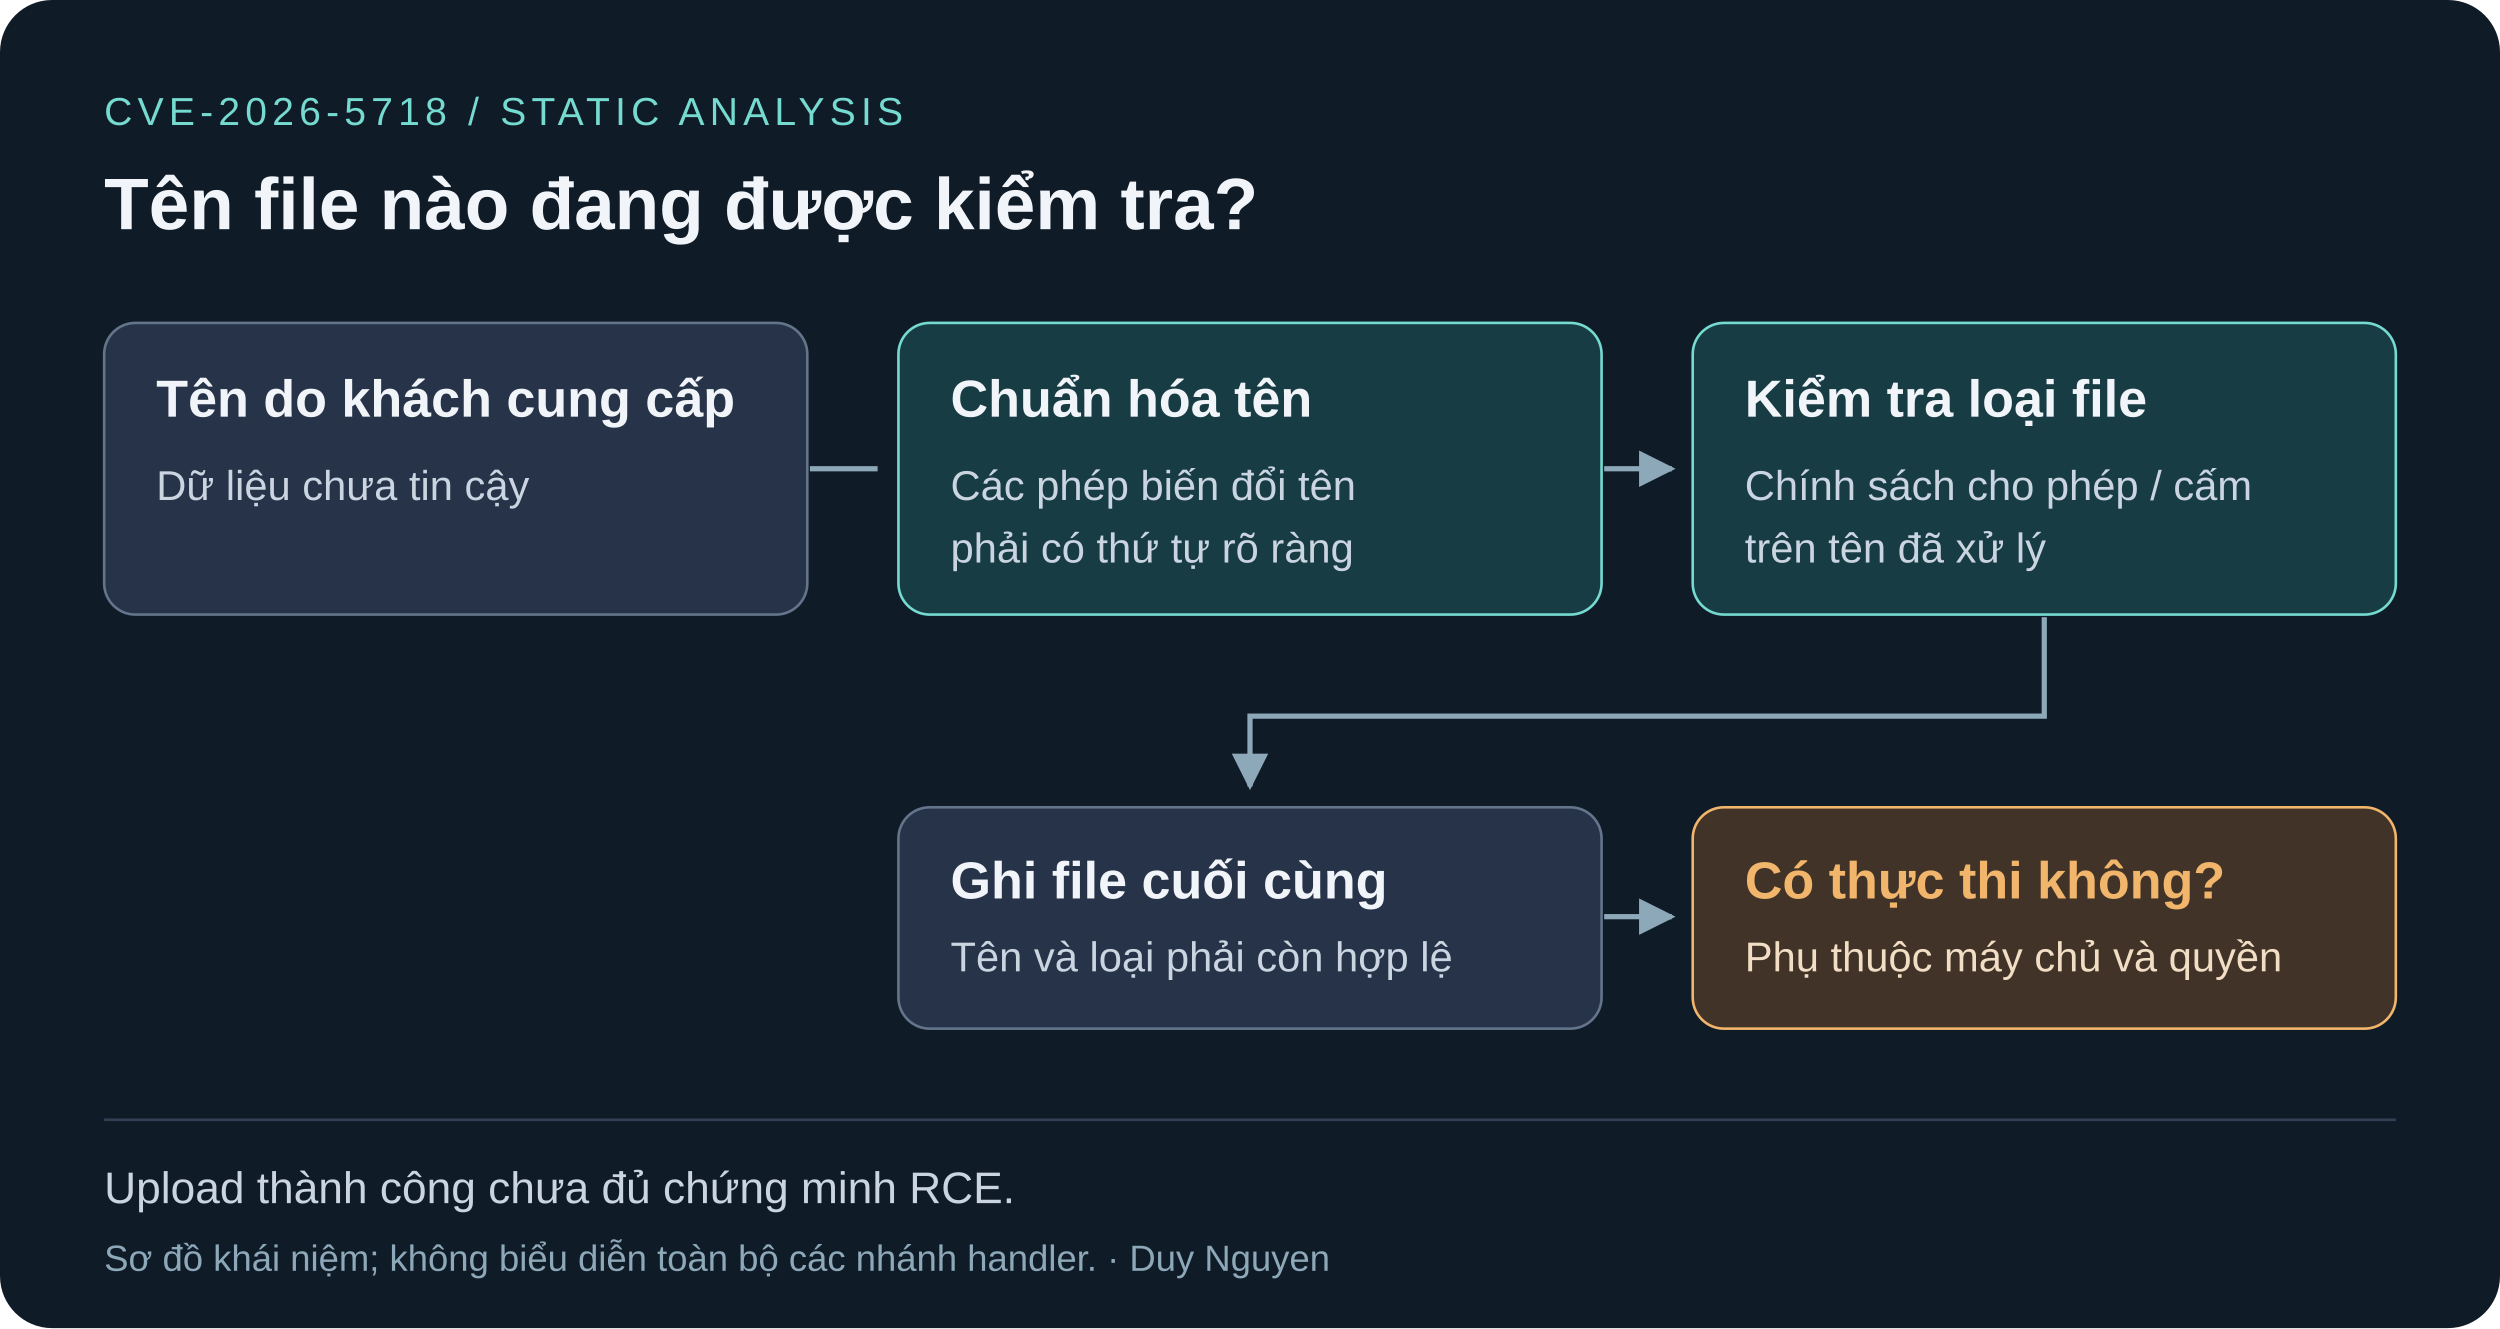
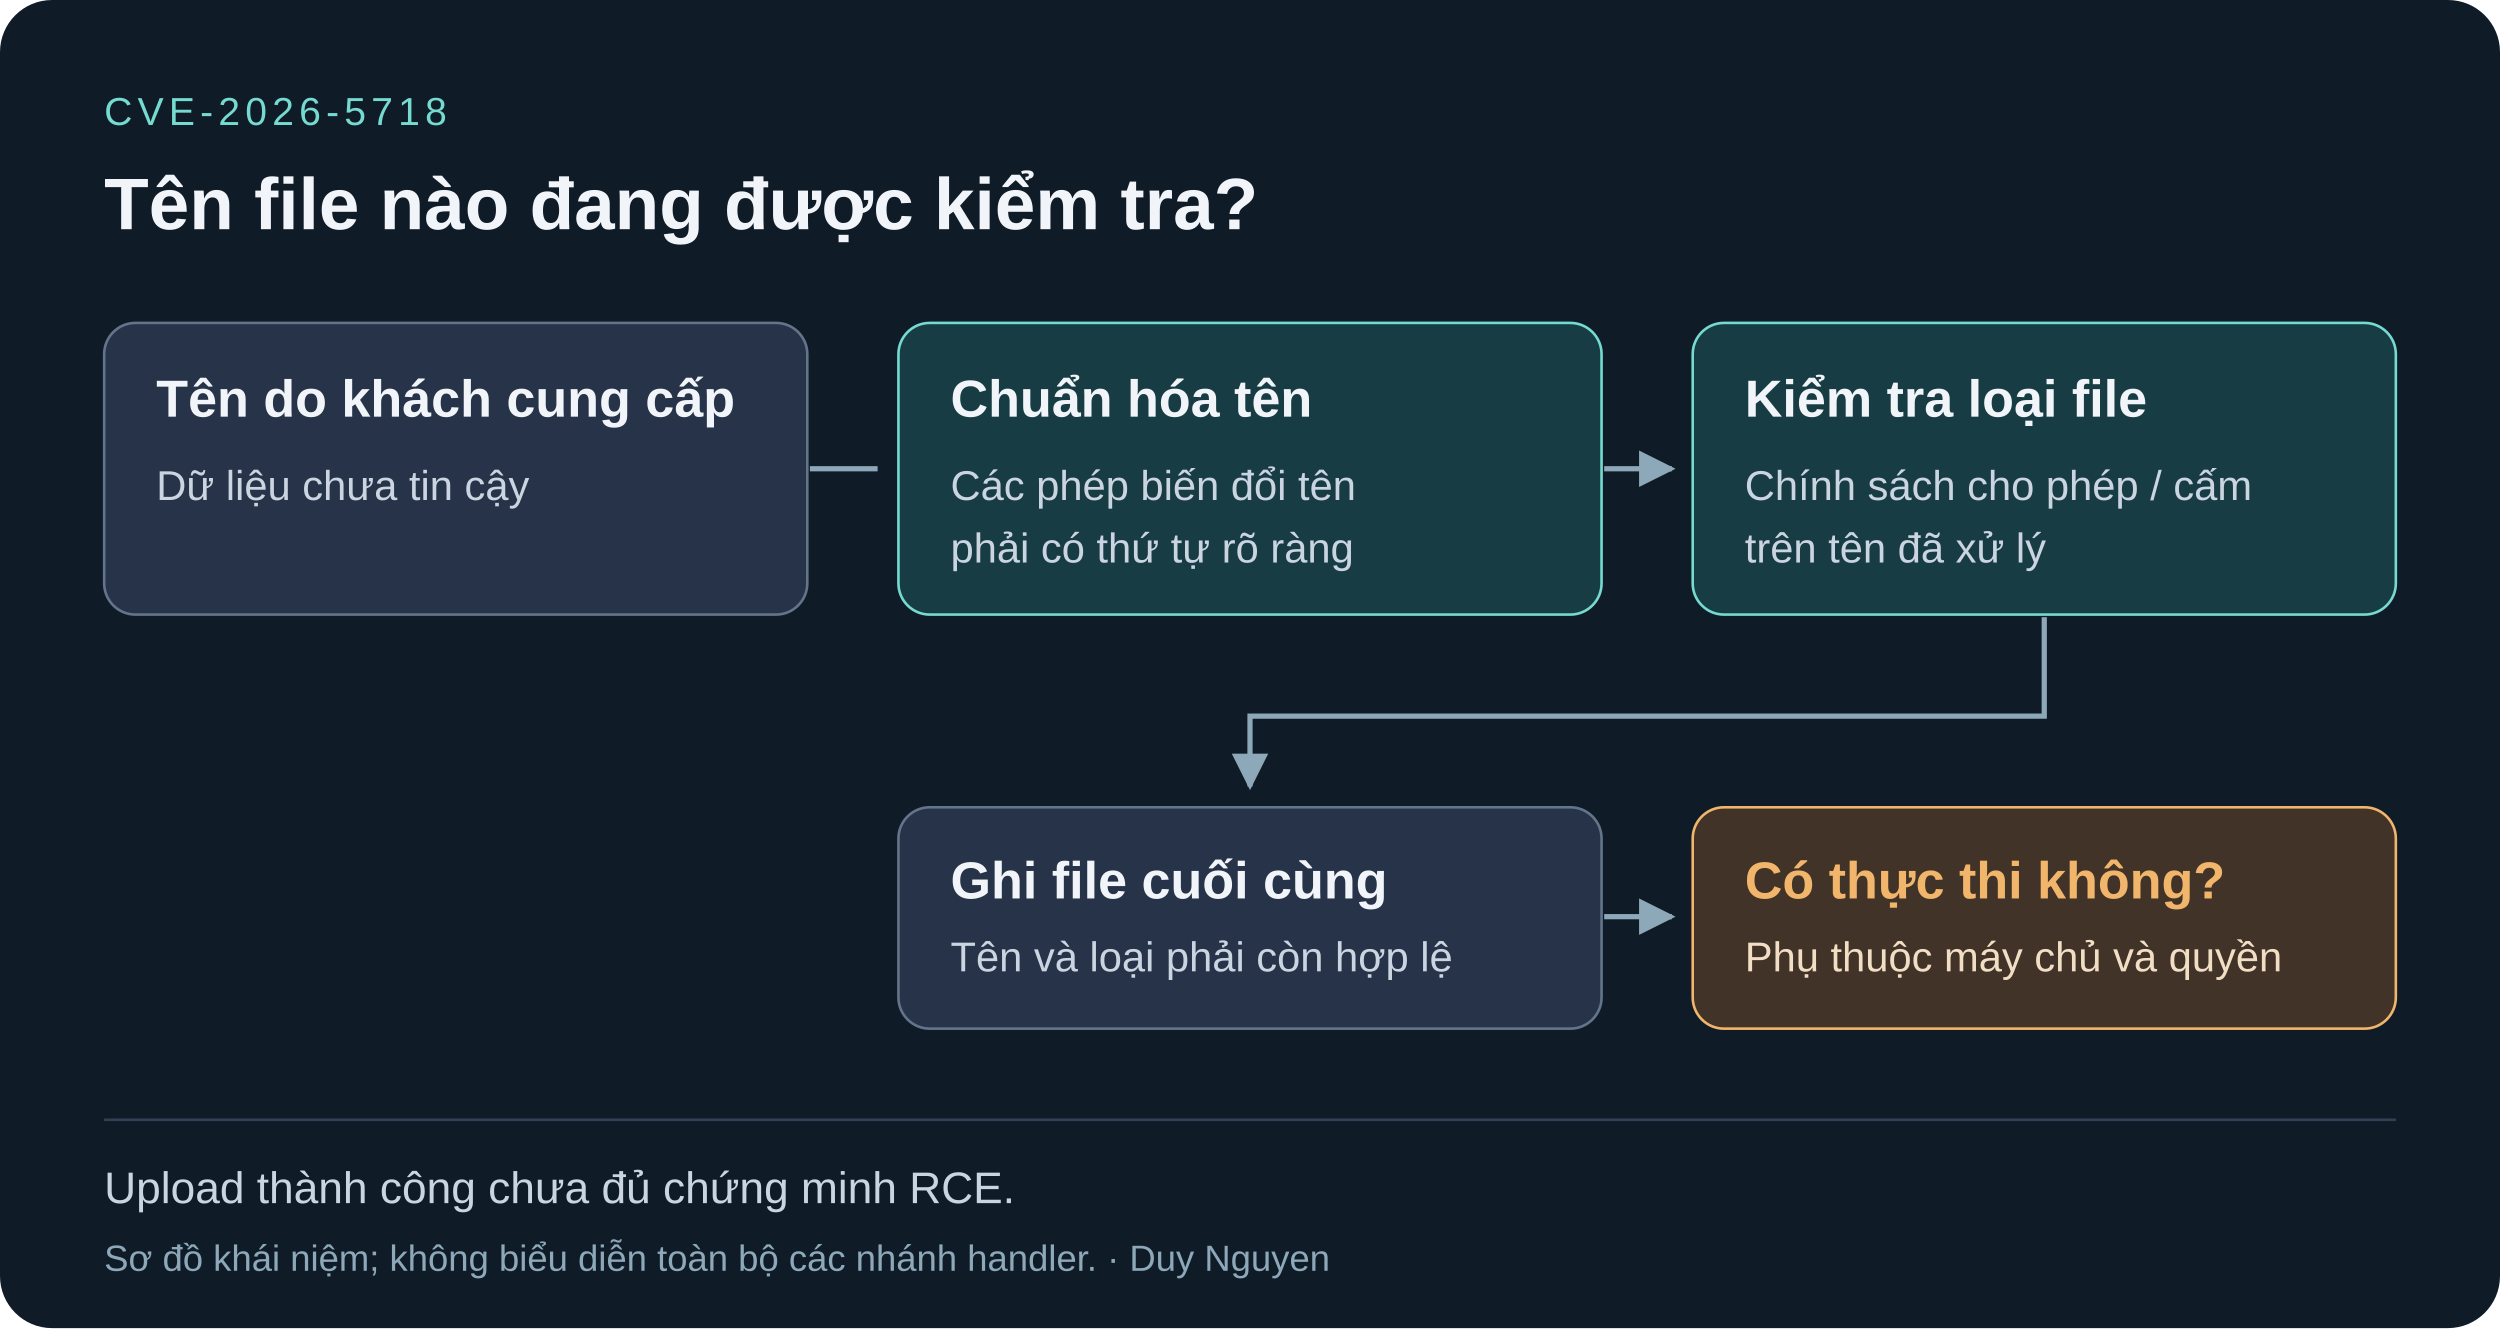
<svg xmlns="http://www.w3.org/2000/svg" width="960" height="510" viewBox="0 0 960 510" role="img" aria-labelledby="title desc">
  <defs>
    <marker id="arrow" viewBox="0 0 10 10" refX="9" refY="5" markerWidth="7" markerHeight="7" orient="auto-start-reverse">
      <path d="M0 0 L10 5 L0 10" fill="#8da8b8" />
    </marker>
  </defs>
  <rect width="960" height="510" rx="20" fill="#101b28" />
  <g font-family="Arial, sans-serif">
-     <text x="40" y="48" fill="#75dbd0" font-size="15" letter-spacing="2">CVE-2026-5718 / STATIC ANALYSIS</text>
+     <text x="40" y="48" fill="#75dbd0" font-size="15" letter-spacing="2">CVE-2026-5718</text>
    <text x="40" y="88" fill="#f1f5f9" font-size="28" font-weight="700">Tên file nào đang được kiểm tra?</text>
    <rect x="40" y="124" width="270" height="112" rx="12" fill="#263348" stroke="#64748b" />
    <rect x="345" y="124" width="270" height="112" rx="12" fill="#173c43" stroke="#75dbd0" />
    <rect x="650" y="124" width="270" height="112" rx="12" fill="#173c43" stroke="#75dbd0" />
    <g fill="#f1f5f9" font-size="20" font-weight="700">
      <text x="60" y="160">Tên do khách cung cấp</text>
      <text x="365" y="160">Chuẩn hóa tên</text>
      <text x="670" y="160">Kiểm tra loại file</text>
    </g>
    <g fill="#cbd5e1" font-size="16">
      <text x="60" y="192">Dữ liệu chưa tin cậy</text>
      <text x="365" y="192">Các phép biến đổi tên</text>
      <text x="670" y="192">Chính sách cho phép / cấm</text>
      <text x="365" y="216">phải có thứ tự rõ ràng</text>
      <text x="670" y="216">trên tên đã xử lý</text>
    </g>
    <path d="M311 180 H337 M616 180 H642" stroke="#8da8b8" stroke-width="2" marker-end="url(#arrow)" />
    <path d="M785 237 V275 H480 V302" fill="none" stroke="#8da8b8" stroke-width="2" marker-end="url(#arrow)" />
    <rect x="345" y="310" width="270" height="85" rx="12" fill="#263348" stroke="#64748b" />
    <text x="365" y="345" fill="#f1f5f9" font-size="20" font-weight="700">Ghi file cuối cùng</text>
    <text x="365" y="373" fill="#cbd5e1" font-size="16">Tên và loại phải còn hợp lệ</text>
    <path d="M616 352 H642" stroke="#8da8b8" stroke-width="2" marker-end="url(#arrow)" />
    <rect x="650" y="310" width="270" height="85" rx="12" fill="#413327" stroke="#f1b56b" />
    <text x="670" y="345" fill="#f1b56b" font-size="20" font-weight="700">Có thực thi không?</text>
    <text x="670" y="373" fill="#f1dec5" font-size="16">Phụ thuộc máy chủ và quyền</text>
    <path d="M40 430 H920" stroke="#334155" />
    <text x="40" y="462" fill="#cbd5e1" font-size="17">Upload thành công chưa đủ chứng minh RCE.</text>
    <text x="40" y="488" fill="#8da8b8" font-size="14">Sơ đồ khái niệm; không biểu diễn toàn bộ các nhánh handler. · Duy Nguyen</text>
  </g>
</svg>
